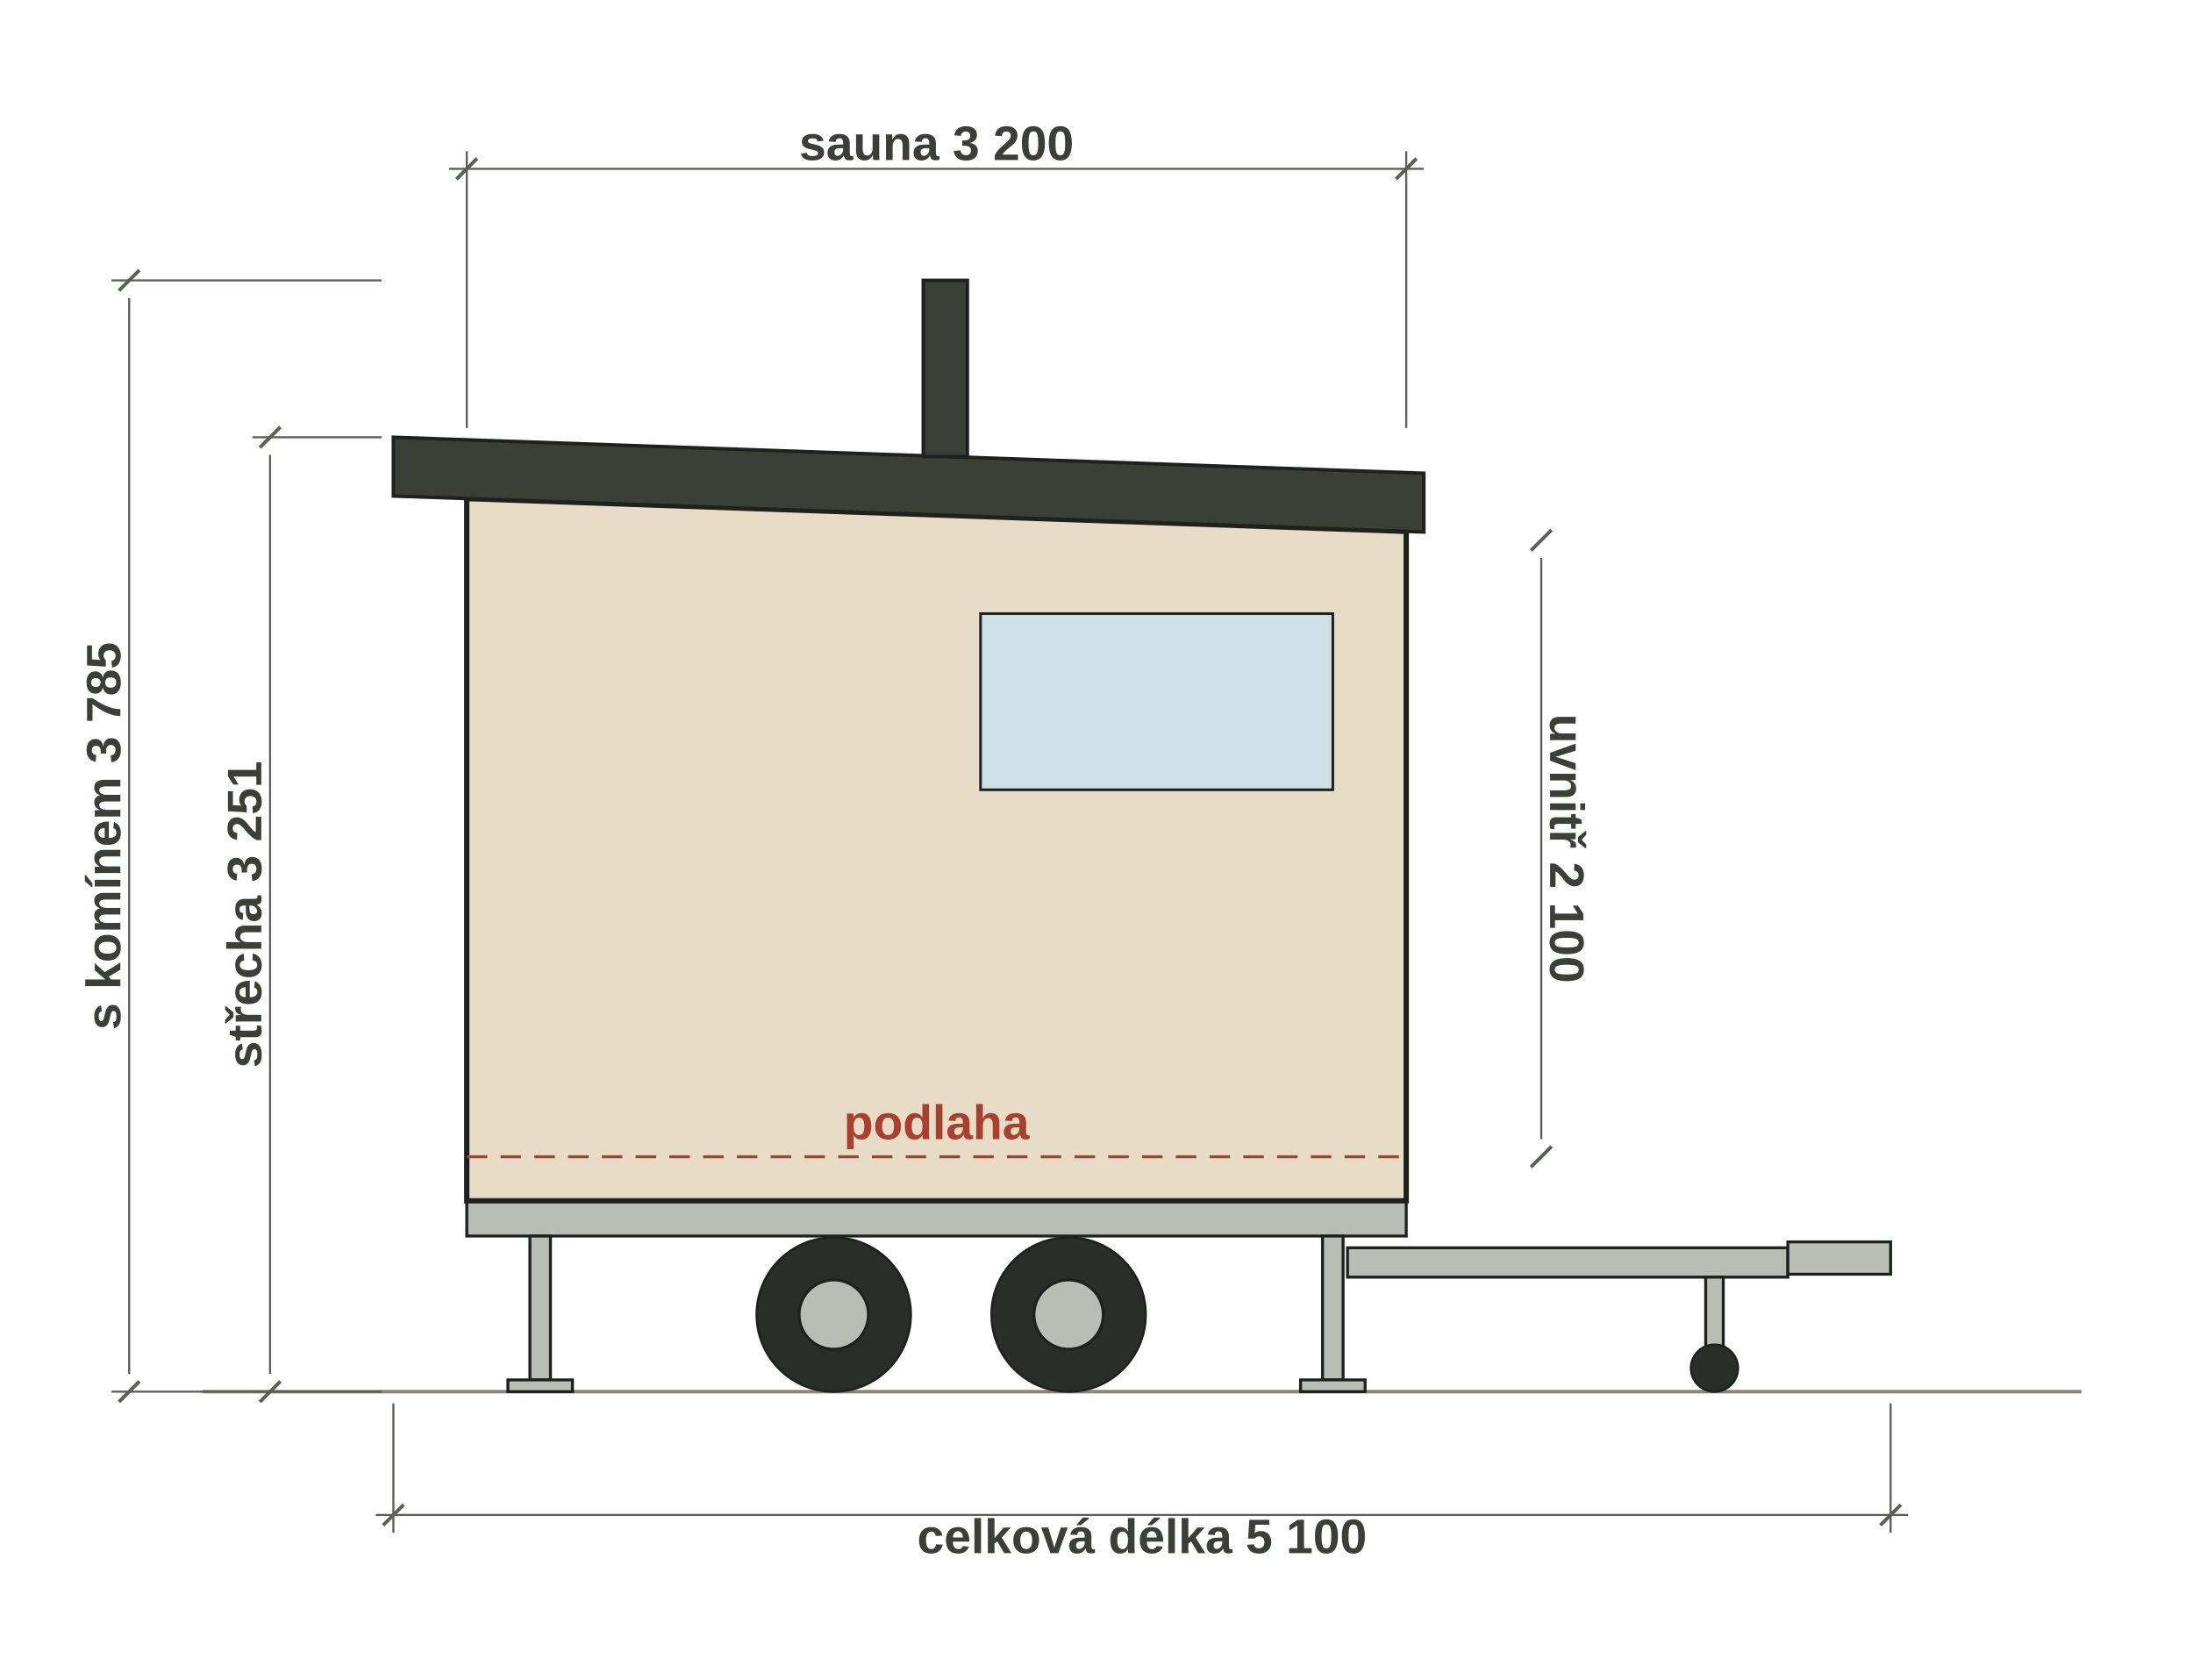
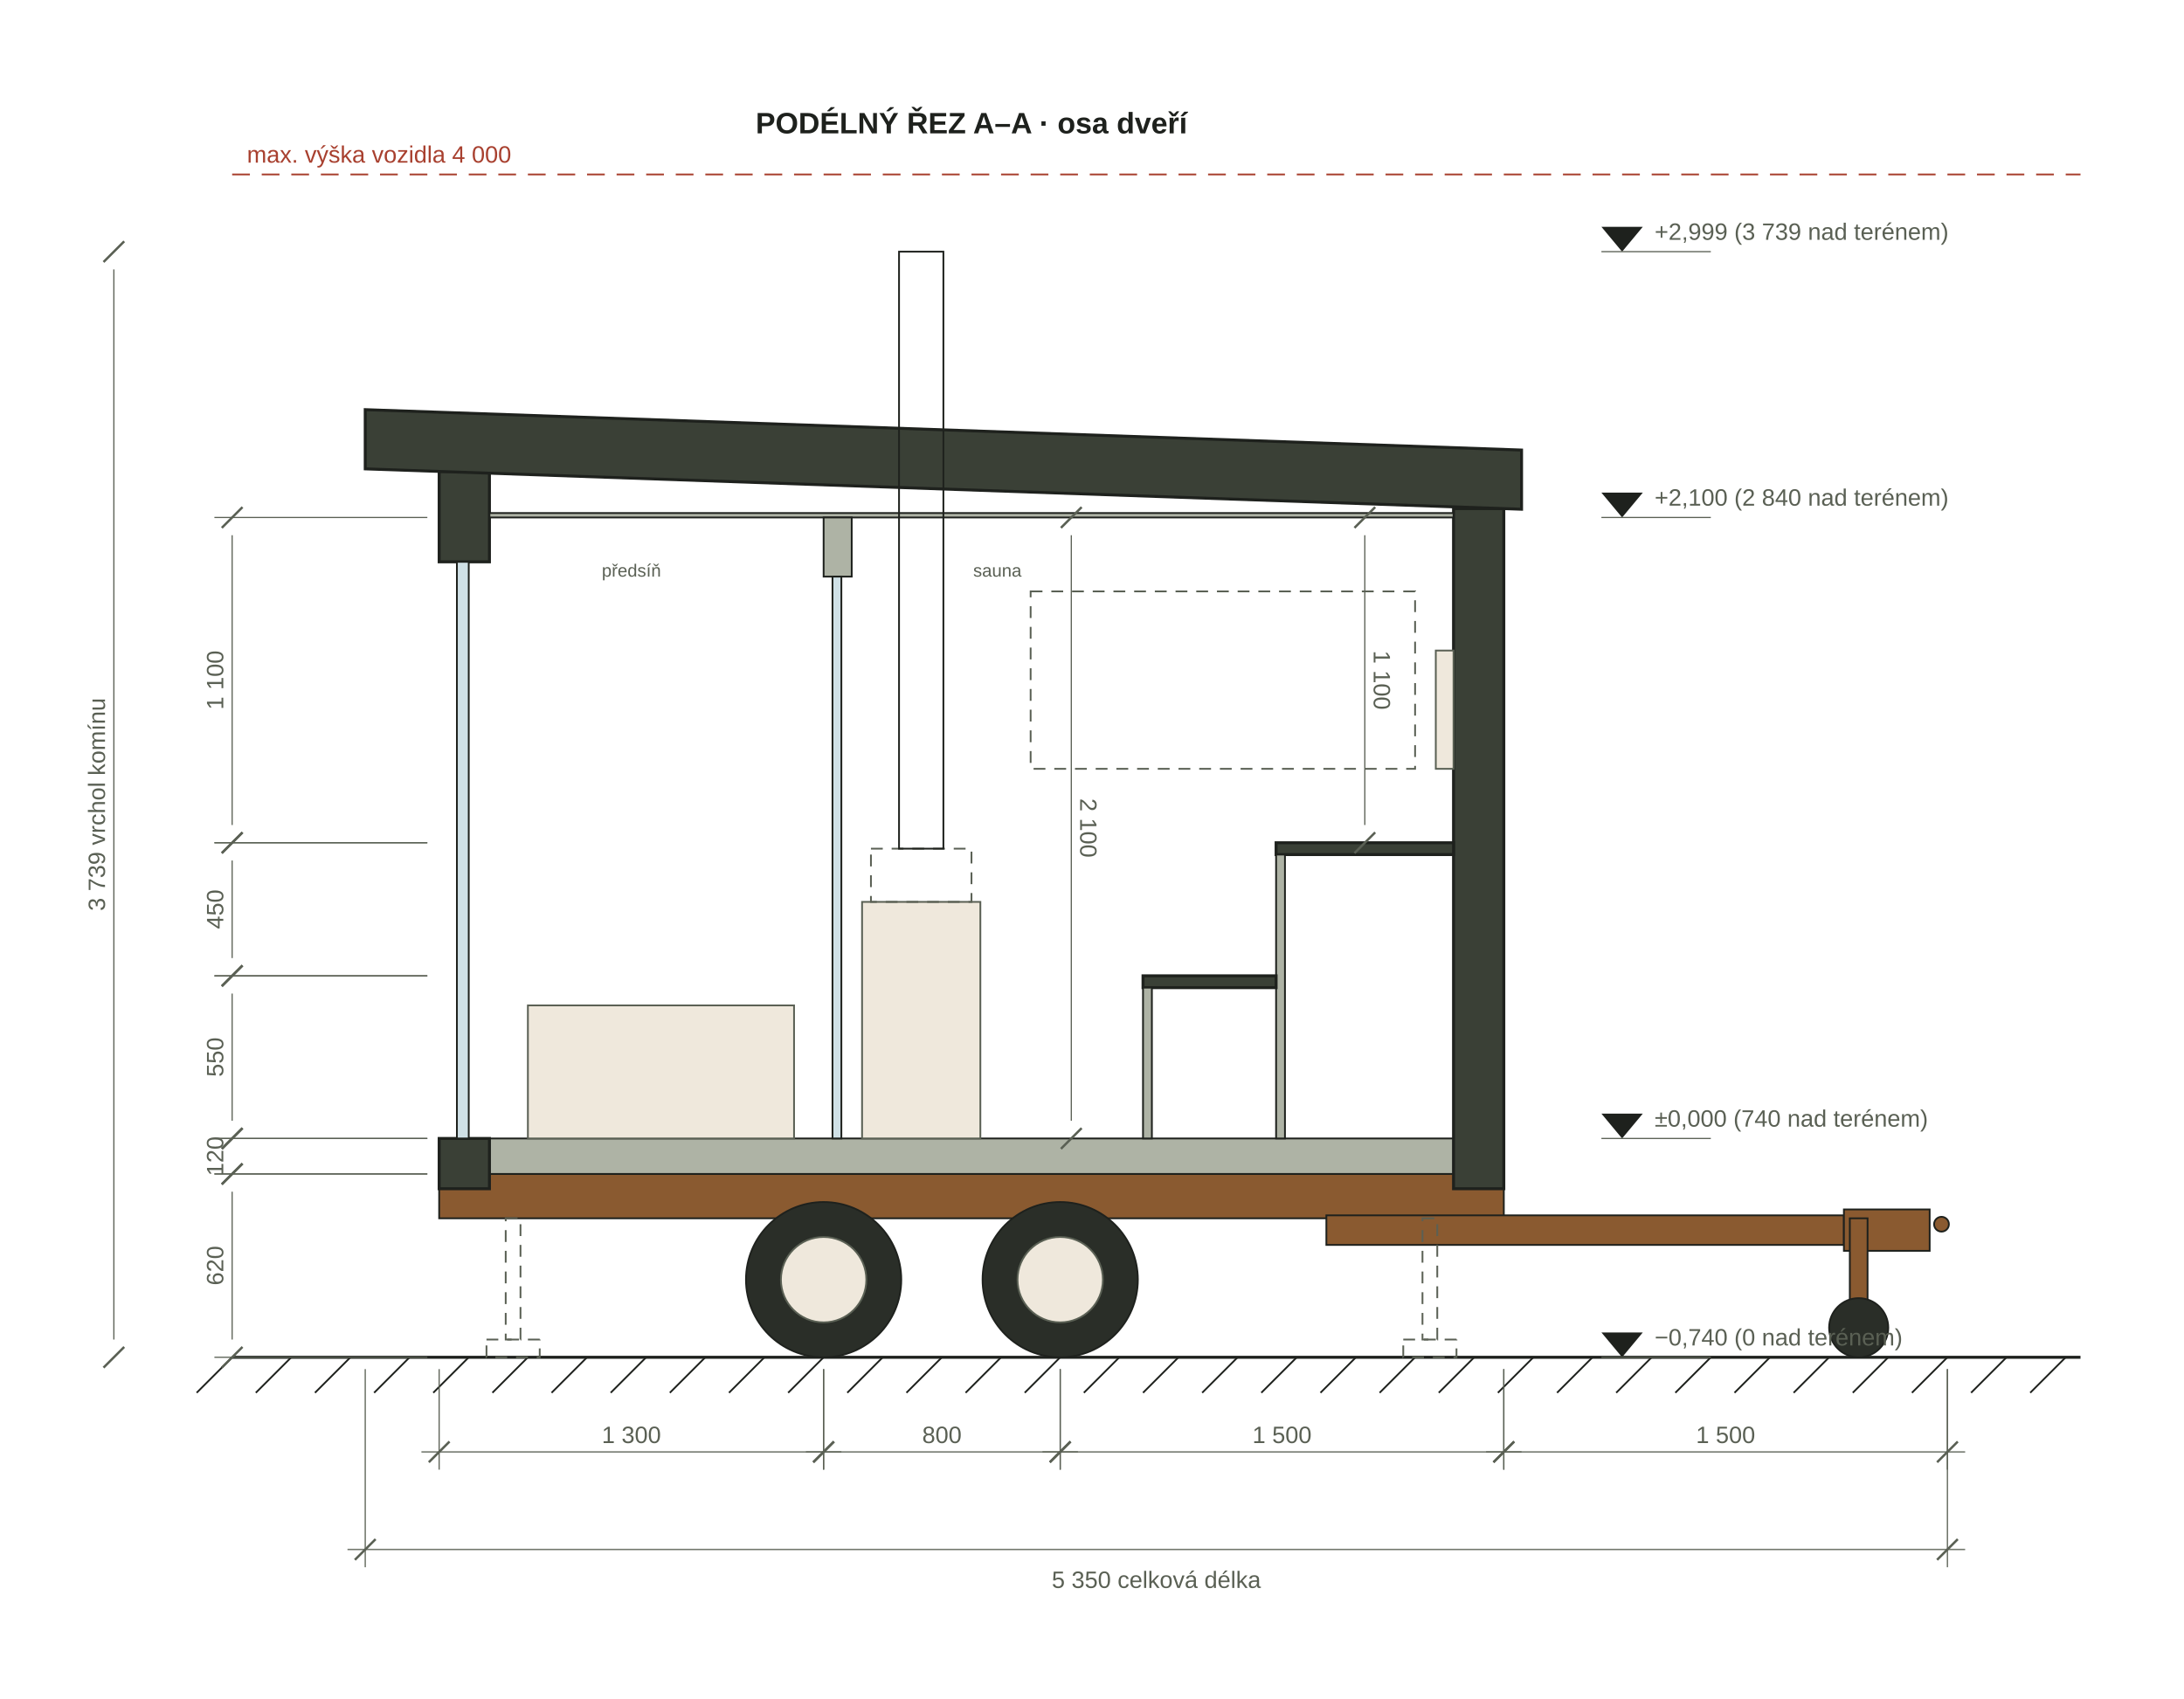
- <svg xmlns="http://www.w3.org/2000/svg" viewBox="-1590 -4739.9 7470 5719.4" class="dwg" style="background:#FBF8F2" role="img" aria-label="">
+ <svg xmlns="http://www.w3.org/2000/svg" viewBox="-1485 -4588.9 7385 5742.9" width="147.7mm" height="114.9mm" class="dwg" role="img" aria-label="Sauna na podvozku v2 – Podélný řez A–A">
  <style>
- .ln{fill:none;stroke:#1E211D;stroke-width:22;stroke-linejoin:round}.thin{fill:none;stroke:#1E211D;stroke-width:9}
- .wall{fill:#3A4036;stroke:#1E211D;stroke-width:8}.body{fill:#E9DCC6;stroke:#1E211D;stroke-width:18}
- .roof{fill:#3A4036;stroke:#1E211D;stroke-width:12}.steel{fill:#B9BDB4;stroke:#1E211D;stroke-width:10}
- .wheel{fill:#2A2E28;stroke:#1E211D;stroke-width:8}.glass{fill:#CFE0E6;stroke:#1E211D;stroke-width:9}
- .fur{fill:#F6F1E8;stroke:#8C8577;stroke-width:8}.room{fill:#FBF8F2}
- .dim,.tick{fill:none;stroke:#5A6054;stroke-width:7}.tick{stroke-width:12}.grd{fill:none;stroke:#8C8577;stroke-width:12}
- .hl{fill:none;stroke:#A8402F;stroke-width:10;stroke-dasharray:70 45}
- text{font-family:Manrope,Arial,sans-serif;fill:#1E211D}.td{fill:#3A4036;font-weight:600}.tl{font-weight:700}
- .tm{fill:#5A6054}.tr{fill:#A8402F;font-weight:700}
+ .ln{fill:none;stroke:#1E211D;stroke-width:14}.thin{fill:none;stroke:#1E211D;stroke-width:6}
+ .cut{fill:#3A4036;stroke:#1E211D;stroke-width:10}.cutl{fill:#AEB3A5;stroke:#1E211D;stroke-width:6}
+ .steel{fill:#8A5A30;stroke:#1E211D;stroke-width:6}.wheel{fill:#2A2E28;stroke:#1E211D;stroke-width:6}
+ .glass{fill:#CFE0E6;stroke:#1E211D;stroke-width:6}.fur{fill:#EFE8DC;stroke:#5A6054;stroke-width:6}
+ .hid{fill:none;stroke:#5A6054;stroke-width:6;stroke-dasharray:40 30}.ax{fill:none;stroke:#8A5A30;stroke-width:5;stroke-dasharray:120 30 20 30}
+ .dim,.tick{fill:none;stroke:#5A6054;stroke-width:4}.tick{stroke-width:8}.lvl{fill:#1E211D}
+ .grd{fill:none;stroke:#1E211D;stroke-width:10}.lim{fill:none;stroke:#A8402F;stroke-width:6;stroke-dasharray:60 40}
+ text{font-family:Manrope,Arial,sans-serif;fill:#1E211D}.td{fill:#5A6054}.tl{font-weight:600}.tr{fill:#A8402F}
</style>
-   <line class="grd" x1="-900" y1="0" x2="5500" y2="0" />
-   <rect class="steel" x="3000" y="-490" width="1500" height="100" />
-   <rect class="steel" x="4500" y="-510" width="350" height="110" />
-   <rect class="steel" x="4220" y="-390" width="60" height="270" />
-   <circle class="wheel" cx="4250" cy="-80" r="80" />
-   <rect class="steel" x="0" y="-650" width="3200" height="120" />
-   <rect class="steel" x="215" y="-530" width="70" height="490" />
-   <rect class="steel" x="140" y="-40" width="220" height="40" />
-   <rect class="steel" x="2915" y="-530" width="70" height="490" />
-   <rect class="steel" x="2840" y="-40" width="220" height="40" />
-   <circle class="wheel" cx="1250" cy="-262.5" r="262.5" />
-   <circle class="steel" cx="1250" cy="-262.5" r="118.1" />
-   <circle class="wheel" cx="2050" cy="-262.5" r="262.5" />
-   <circle class="steel" cx="2050" cy="-262.5" r="118.1" />
-   <polygon class="body" points="0,-650 3200,-650 3200,-2930 0,-3041.7" />
-   <polygon class="roof" points="-250,-3050.5 3260,-2927.9 3260,-3128 -250,-3250.6" />
-   <rect class="roof" x="1555" y="-3784.9" width="150" height="600" />
-   <rect class="glass" x="1750" y="-2650" width="1200" height="600" />
-   <line class="hl" x1="0" y1="-800" x2="3200" y2="-800" />
-   <text class="tr" x="1600" y="-860" font-size="165" text-anchor="middle">podlaha</text>
-   <line class="dim" x1="-250" y1="40" x2="-250" y2="480" />
-   <line class="dim" x1="4850" y1="40" x2="4850" y2="480" />
-   <line class="dim" x1="-310" y1="420" x2="4910" y2="420" />
-   <line class="tick" x1="-285" y1="455" x2="-215" y2="385" />
-   <line class="tick" x1="4815" y1="455" x2="4885" y2="385" />
-   <text class="td" x="2300" y="550" font-size="165" text-anchor="middle">celková délka 5 100</text>
-   <line class="dim" x1="0" y1="-3281.9" x2="0" y2="-4224.9" />
-   <line class="dim" x1="3200" y1="-3281.9" x2="3200" y2="-4224.9" />
-   <line class="dim" x1="-60" y1="-4164.9" x2="3260" y2="-4164.9" />
-   <line class="tick" x1="-35" y1="-4129.9" x2="35" y2="-4199.9" />
-   <line class="tick" x1="3165" y1="-4129.9" x2="3235" y2="-4199.9" />
-   <text class="td" x="1600" y="-4194.9" font-size="165" text-anchor="middle">sauna 3 200</text>
-   <line class="dim" x1="-290" y1="0" x2="-1210" y2="0" />
-   <line class="dim" x1="-290" y1="-3784.9" x2="-1210" y2="-3784.9" />
-   <line class="dim" x1="-1150" y1="-60" x2="-1150" y2="-3724.9" />
-   <line class="tick" x1="-1185" y1="35" x2="-1115" y2="-35" />
-   <line class="tick" x1="-1185" y1="-3749.9" x2="-1115" y2="-3819.9" />
-   <text class="td" x="-1180" y="-1892.5" font-size="165" text-anchor="middle" transform="rotate(-90 -1180 -1892.5)">s komínem 3 785</text>
-   <line class="dim" x1="-290" y1="0" x2="-730" y2="0" />
-   <line class="dim" x1="-290" y1="-3250.6" x2="-730" y2="-3250.6" />
-   <line class="dim" x1="-670" y1="-60" x2="-670" y2="-3190.6" />
-   <line class="tick" x1="-705" y1="35" x2="-635" y2="-35" />
-   <line class="tick" x1="-705" y1="-3215.6" x2="-635" y2="-3285.6" />
-   <text class="td" x="-700" y="-1625.3" font-size="165" text-anchor="middle" transform="rotate(-90 -700 -1625.3)">střecha 3 251</text>
-   <line class="dim" x1="3660" y1="-860" x2="3660" y2="-2840" />
-   <line class="tick" x1="3625" y1="-765" x2="3695" y2="-835" />
-   <line class="tick" x1="3625" y1="-2865" x2="3695" y2="-2935" />
-   <text class="td" x="3690" y="-1850" font-size="165" text-anchor="middle" transform="rotate(90 3690 -1850)">uvnitř 2 100</text>
+   <line class="grd" x1="-700" y1="0" x2="5550" y2="0" />
+   <line class="thin" x1="-700" y1="0" x2="-820" y2="120" />
+   <line class="thin" x1="-500" y1="0" x2="-620" y2="120" />
+   <line class="thin" x1="-300" y1="0" x2="-420" y2="120" />
+   <line class="thin" x1="-100" y1="0" x2="-220" y2="120" />
+   <line class="thin" x1="100" y1="0" x2="-20" y2="120" />
+   <line class="thin" x1="300" y1="0" x2="180" y2="120" />
+   <line class="thin" x1="500" y1="0" x2="380" y2="120" />
+   <line class="thin" x1="700" y1="0" x2="580" y2="120" />
+   <line class="thin" x1="900" y1="0" x2="780" y2="120" />
+   <line class="thin" x1="1100" y1="0" x2="980" y2="120" />
+   <line class="thin" x1="1300" y1="0" x2="1180" y2="120" />
+   <line class="thin" x1="1500" y1="0" x2="1380" y2="120" />
+   <line class="thin" x1="1700" y1="0" x2="1580" y2="120" />
+   <line class="thin" x1="1900" y1="0" x2="1780" y2="120" />
+   <line class="thin" x1="2100" y1="0" x2="1980" y2="120" />
+   <line class="thin" x1="2300" y1="0" x2="2180" y2="120" />
+   <line class="thin" x1="2500" y1="0" x2="2380" y2="120" />
+   <line class="thin" x1="2700" y1="0" x2="2580" y2="120" />
+   <line class="thin" x1="2900" y1="0" x2="2780" y2="120" />
+   <line class="thin" x1="3100" y1="0" x2="2980" y2="120" />
+   <line class="thin" x1="3300" y1="0" x2="3180" y2="120" />
+   <line class="thin" x1="3500" y1="0" x2="3380" y2="120" />
+   <line class="thin" x1="3700" y1="0" x2="3580" y2="120" />
+   <line class="thin" x1="3900" y1="0" x2="3780" y2="120" />
+   <line class="thin" x1="4100" y1="0" x2="3980" y2="120" />
+   <line class="thin" x1="4300" y1="0" x2="4180" y2="120" />
+   <line class="thin" x1="4500" y1="0" x2="4380" y2="120" />
+   <line class="thin" x1="4700" y1="0" x2="4580" y2="120" />
+   <line class="thin" x1="4900" y1="0" x2="4780" y2="120" />
+   <line class="thin" x1="5100" y1="0" x2="4980" y2="120" />
+   <line class="thin" x1="5300" y1="0" x2="5180" y2="120" />
+   <line class="thin" x1="5500" y1="0" x2="5380" y2="120" />
+   <rect class="steel" x="0" y="-620" width="3600" height="150" />
+   <rect class="steel" x="3000" y="-480" width="1750" height="100" />
+   <rect class="steel" x="4750" y="-500" width="290" height="140" />
+   <circle class="steel" cx="5080" cy="-450" r="25" />
+   <rect class="steel" x="4770" y="-470" width="60" height="350" />
+   <circle class="wheel" cx="4800" cy="-100" r="100" />
+   <circle class="wheel" cx="1300" cy="-262.5" r="262.5" />
+   <circle class="fur" cx="1300" cy="-262.5" r="144.4" />
+   <circle class="wheel" cx="2100" cy="-262.5" r="262.5" />
+   <circle class="fur" cx="2100" cy="-262.5" r="144.4" />
+   <rect class="hid" x="225" y="-470" width="50" height="410" />
+   <rect class="hid" x="160" y="-60" width="180" height="60" />
+   <rect class="hid" x="3325" y="-470" width="50" height="410" />
+   <rect class="hid" x="3260" y="-60" width="180" height="60" />
+   <rect class="cutl" x="170" y="-740" width="3260" height="120" />
+   <rect class="cut" x="0" y="-740" width="170" height="170" />
+   <rect class="cut" x="0" y="-2995.7" width="170" height="305.7" />
+   <rect class="glass" x="60" y="-2690" width="40" height="1950" />
+   <rect class="cut" x="3430" y="-2870" width="170" height="2300" />
+   <polygon class="cut" points="-250,-3004.4 3660,-2867.9 3660,-3068 -250,-3204.6" />
+   <rect class="cutl" x="170" y="-2855" width="3260" height="15" />
+   <rect class="cutl" x="1300" y="-2840" width="95" height="200" />
+   <rect class="glass" x="1330" y="-2640" width="30" height="1900" />
+   <rect class="cut" x="2830" y="-1740" width="600" height="40" />
+   <rect class="cutl" x="2830" y="-1700" width="30" height="960" />
+   <rect class="cut" x="2380" y="-1290" width="450" height="40" />
+   <rect class="cutl" x="2380" y="-1250" width="30" height="510" />
+   <rect class="fur" x="3370" y="-2390" width="60" height="400" />
+   <rect class="fur" x="1430" y="-1540" width="400" height="800" />
+   <rect class="hid" x="1460" y="-1720" width="340" height="180" />
+   <rect class="thin" x="1555" y="-3738.9" width="150" height="2018.9" />
+   <rect class="hid" x="2000" y="-2590" width="1300" height="600" />
+   <rect class="fur" x="300" y="-1190" width="900" height="450" />
+   <line class="dim" x1="2137.5" y1="-800" x2="2137.5" y2="-2780" />
+   <line class="tick" x1="2102.5" y1="-705" x2="2172.5" y2="-775" />
+   <line class="tick" x1="2102.5" y1="-2805" x2="2172.5" y2="-2875" />
+   <text class="td" x="2167.5" y="-1790" font-size="80" text-anchor="middle" transform="rotate(90 2167.5 -1790)">2 100</text>
+   <line class="dim" x1="3130" y1="-1800" x2="3130" y2="-2780" />
+   <line class="tick" x1="3095" y1="-1705" x2="3165" y2="-1775" />
+   <line class="tick" x1="3095" y1="-2805" x2="3165" y2="-2875" />
+   <text class="td" x="3160" y="-2290" font-size="80" text-anchor="middle" transform="rotate(90 3160 -2290)">1 100</text>
+   <line class="dim" x1="-40" y1="0" x2="-760" y2="0" />
+   <line class="dim" x1="-40" y1="-620" x2="-760" y2="-620" />
+   <line class="dim" x1="-700" y1="-60" x2="-700" y2="-560" />
+   <line class="tick" x1="-735" y1="35" x2="-665" y2="-35" />
+   <line class="tick" x1="-735" y1="-585" x2="-665" y2="-655" />
+   <text class="td" x="-730" y="-310" font-size="80" text-anchor="middle" transform="rotate(-90 -730 -310)">620</text>
+   <line class="dim" x1="-40" y1="-620" x2="-760" y2="-620" />
+   <line class="dim" x1="-40" y1="-740" x2="-760" y2="-740" />
+   <line class="dim" x1="-700" y1="-680" x2="-700" y2="-680" />
+   <line class="tick" x1="-735" y1="-585" x2="-665" y2="-655" />
+   <line class="tick" x1="-735" y1="-705" x2="-665" y2="-775" />
+   <text class="td" x="-730" y="-680" font-size="80" text-anchor="middle" transform="rotate(-90 -730 -680)">120</text>
+   <line class="dim" x1="-40" y1="-740" x2="-760" y2="-740" />
+   <line class="dim" x1="-40" y1="-1290" x2="-760" y2="-1290" />
+   <line class="dim" x1="-700" y1="-800" x2="-700" y2="-1230" />
+   <line class="tick" x1="-735" y1="-705" x2="-665" y2="-775" />
+   <line class="tick" x1="-735" y1="-1255" x2="-665" y2="-1325" />
+   <text class="td" x="-730" y="-1015" font-size="80" text-anchor="middle" transform="rotate(-90 -730 -1015)">550</text>
+   <line class="dim" x1="-40" y1="-1290" x2="-760" y2="-1290" />
+   <line class="dim" x1="-40" y1="-1740" x2="-760" y2="-1740" />
+   <line class="dim" x1="-700" y1="-1350" x2="-700" y2="-1680" />
+   <line class="tick" x1="-735" y1="-1255" x2="-665" y2="-1325" />
+   <line class="tick" x1="-735" y1="-1705" x2="-665" y2="-1775" />
+   <text class="td" x="-730" y="-1515" font-size="80" text-anchor="middle" transform="rotate(-90 -730 -1515)">450</text>
+   <line class="dim" x1="-40" y1="-1740" x2="-760" y2="-1740" />
+   <line class="dim" x1="-40" y1="-2840" x2="-760" y2="-2840" />
+   <line class="dim" x1="-700" y1="-1800" x2="-700" y2="-2780" />
+   <line class="tick" x1="-735" y1="-1705" x2="-665" y2="-1775" />
+   <line class="tick" x1="-735" y1="-2805" x2="-665" y2="-2875" />
+   <text class="td" x="-730" y="-2290" font-size="80" text-anchor="middle" transform="rotate(-90 -730 -2290)">1 100</text>
+   <line class="dim" x1="-1100" y1="-60" x2="-1100" y2="-3678.9" />
+   <line class="tick" x1="-1135" y1="35" x2="-1065" y2="-35" />
+   <line class="tick" x1="-1135" y1="-3703.9" x2="-1065" y2="-3773.9" />
+   <text class="td" x="-1130" y="-1869.5" font-size="80" text-anchor="middle" transform="rotate(-90 -1130 -1869.5)">3 739 vrchol komínu</text>
+   <polygon class="lvl" points="4000,0 3930,-84 4070,-84" />
+   <line class="dim" x1="3930" y1="0" x2="4300" y2="0" />
+   <text class="td" x="4110" y="-40" font-size="80" text-anchor="start">−0,740  (0 nad terénem)</text>
+   <polygon class="lvl" points="4000,-740 3930,-824 4070,-824" />
+   <line class="dim" x1="3930" y1="-740" x2="4300" y2="-740" />
+   <text class="td" x="4110" y="-780" font-size="80" text-anchor="start">±0,000  (740 nad terénem)</text>
+   <polygon class="lvl" points="4000,-2840 3930,-2924 4070,-2924" />
+   <line class="dim" x1="3930" y1="-2840" x2="4300" y2="-2840" />
+   <text class="td" x="4110" y="-2880" font-size="80" text-anchor="start">+2,100  (2 840 nad terénem)</text>
+   <polygon class="lvl" points="4000,-3738.9 3930,-3822.9 4070,-3822.9" />
+   <line class="dim" x1="3930" y1="-3738.9" x2="4300" y2="-3738.9" />
+   <text class="td" x="4110" y="-3778.9" font-size="80" text-anchor="start">+2,999  (3 739 nad terénem)</text>
+   <line class="lim" x1="-700" y1="-4000" x2="5550" y2="-4000" />
+   <text class="tr" x="-650" y="-4040" font-size="80" text-anchor="start">max. výška vozidla 4 000</text>
+   <line class="dim" x1="0" y1="40" x2="0" y2="380" />
+   <line class="dim" x1="1300" y1="40" x2="1300" y2="380" />
+   <line class="dim" x1="-60" y1="320" x2="1360" y2="320" />
+   <line class="tick" x1="-35" y1="355" x2="35" y2="285" />
+   <line class="tick" x1="1265" y1="355" x2="1335" y2="285" />
+   <text class="td" x="650" y="290" font-size="80" text-anchor="middle">1 300</text>
+   <line class="dim" x1="1300" y1="40" x2="1300" y2="380" />
+   <line class="dim" x1="2100" y1="40" x2="2100" y2="380" />
+   <line class="dim" x1="1240" y1="320" x2="2160" y2="320" />
+   <line class="tick" x1="1265" y1="355" x2="1335" y2="285" />
+   <line class="tick" x1="2065" y1="355" x2="2135" y2="285" />
+   <text class="td" x="1700" y="290" font-size="80" text-anchor="middle">800</text>
+   <line class="dim" x1="2100" y1="40" x2="2100" y2="380" />
+   <line class="dim" x1="3600" y1="40" x2="3600" y2="380" />
+   <line class="dim" x1="2040" y1="320" x2="3660" y2="320" />
+   <line class="tick" x1="2065" y1="355" x2="2135" y2="285" />
+   <line class="tick" x1="3565" y1="355" x2="3635" y2="285" />
+   <text class="td" x="2850" y="290" font-size="80" text-anchor="middle">1 500</text>
+   <line class="dim" x1="3600" y1="40" x2="3600" y2="380" />
+   <line class="dim" x1="5100" y1="40" x2="5100" y2="380" />
+   <line class="dim" x1="3540" y1="320" x2="5160" y2="320" />
+   <line class="tick" x1="3565" y1="355" x2="3635" y2="285" />
+   <line class="tick" x1="5065" y1="355" x2="5135" y2="285" />
+   <text class="td" x="4350" y="290" font-size="80" text-anchor="middle">1 500</text>
+   <line class="dim" x1="-250" y1="40" x2="-250" y2="710" />
+   <line class="dim" x1="5100" y1="40" x2="5100" y2="710" />
+   <line class="dim" x1="-310" y1="650" x2="5160" y2="650" />
+   <line class="tick" x1="-285" y1="685" x2="-215" y2="615" />
+   <line class="tick" x1="5065" y1="685" x2="5135" y2="615" />
+   <text class="td" x="2425" y="780" font-size="80" text-anchor="middle">5 350 celková délka</text>
+   <text class="tl" x="1800" y="-4138.9" font-size="100" text-anchor="middle">PODÉLNÝ ŘEZ A–A · osa dveří</text>
+   <text class="td" x="650" y="-2640" font-size="60" text-anchor="middle">předsíň</text>
+   <text class="td" x="1887.5" y="-2640" font-size="60" text-anchor="middle">sauna</text>
</svg>
